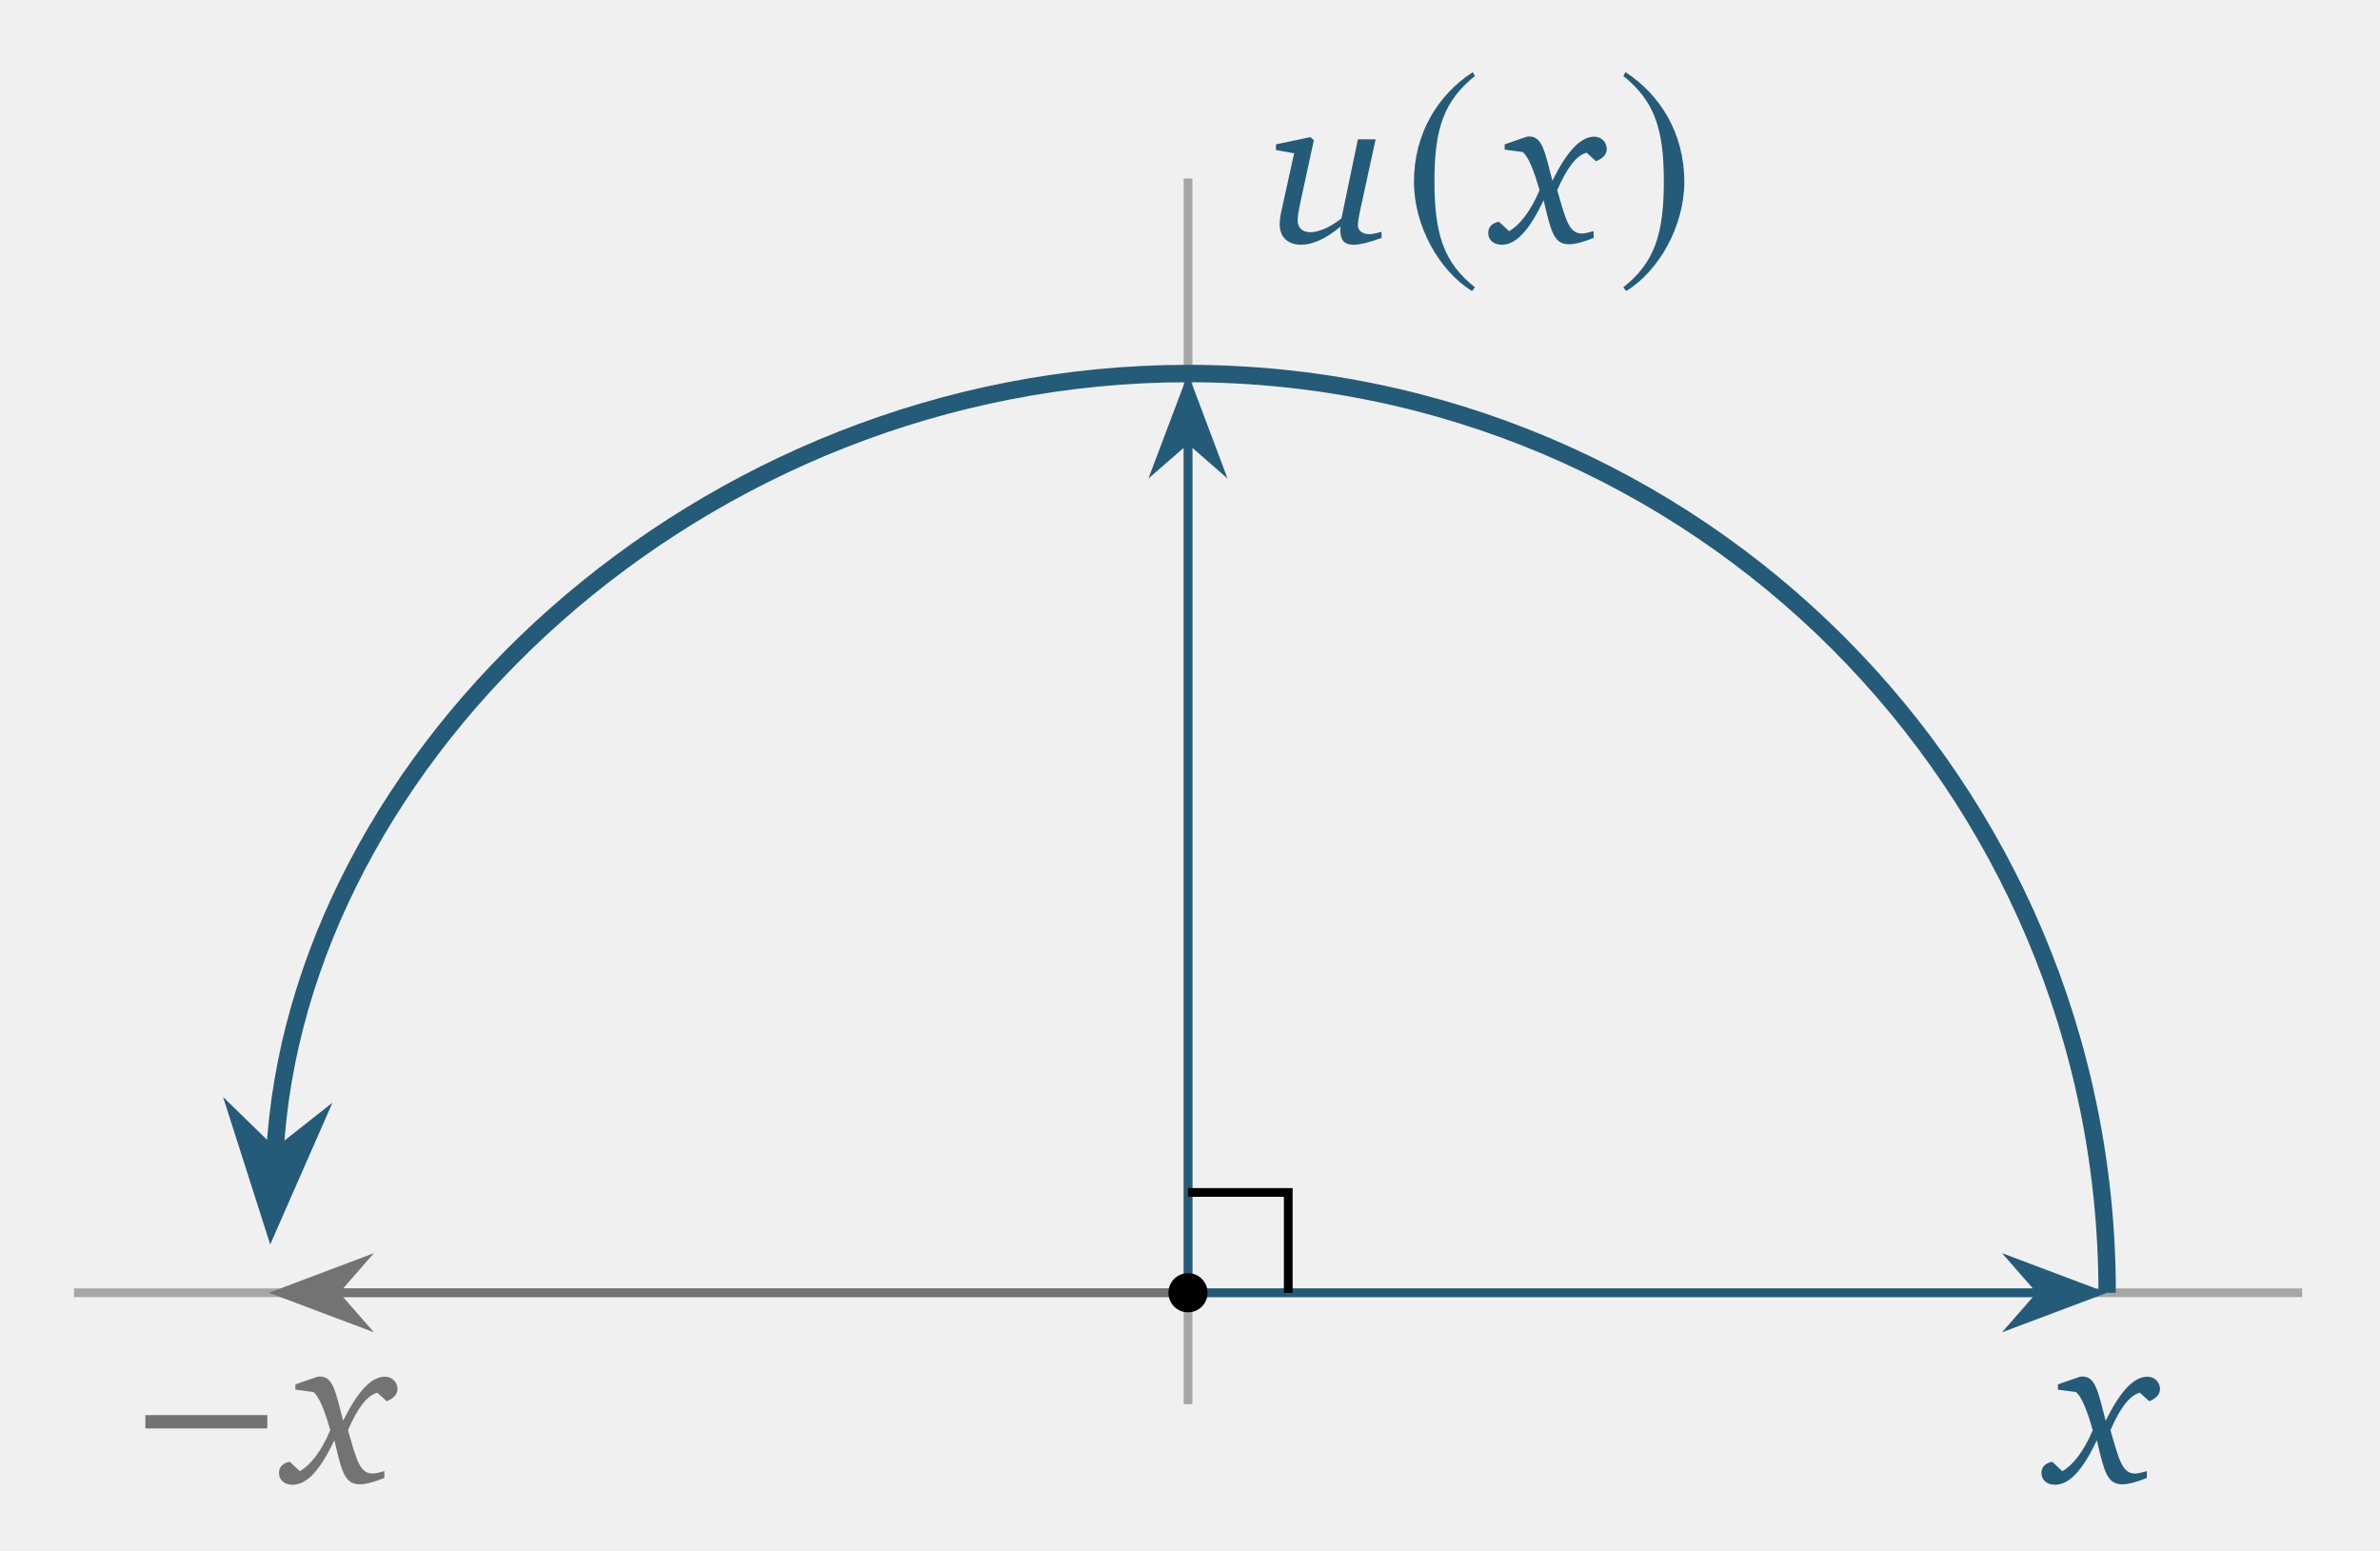
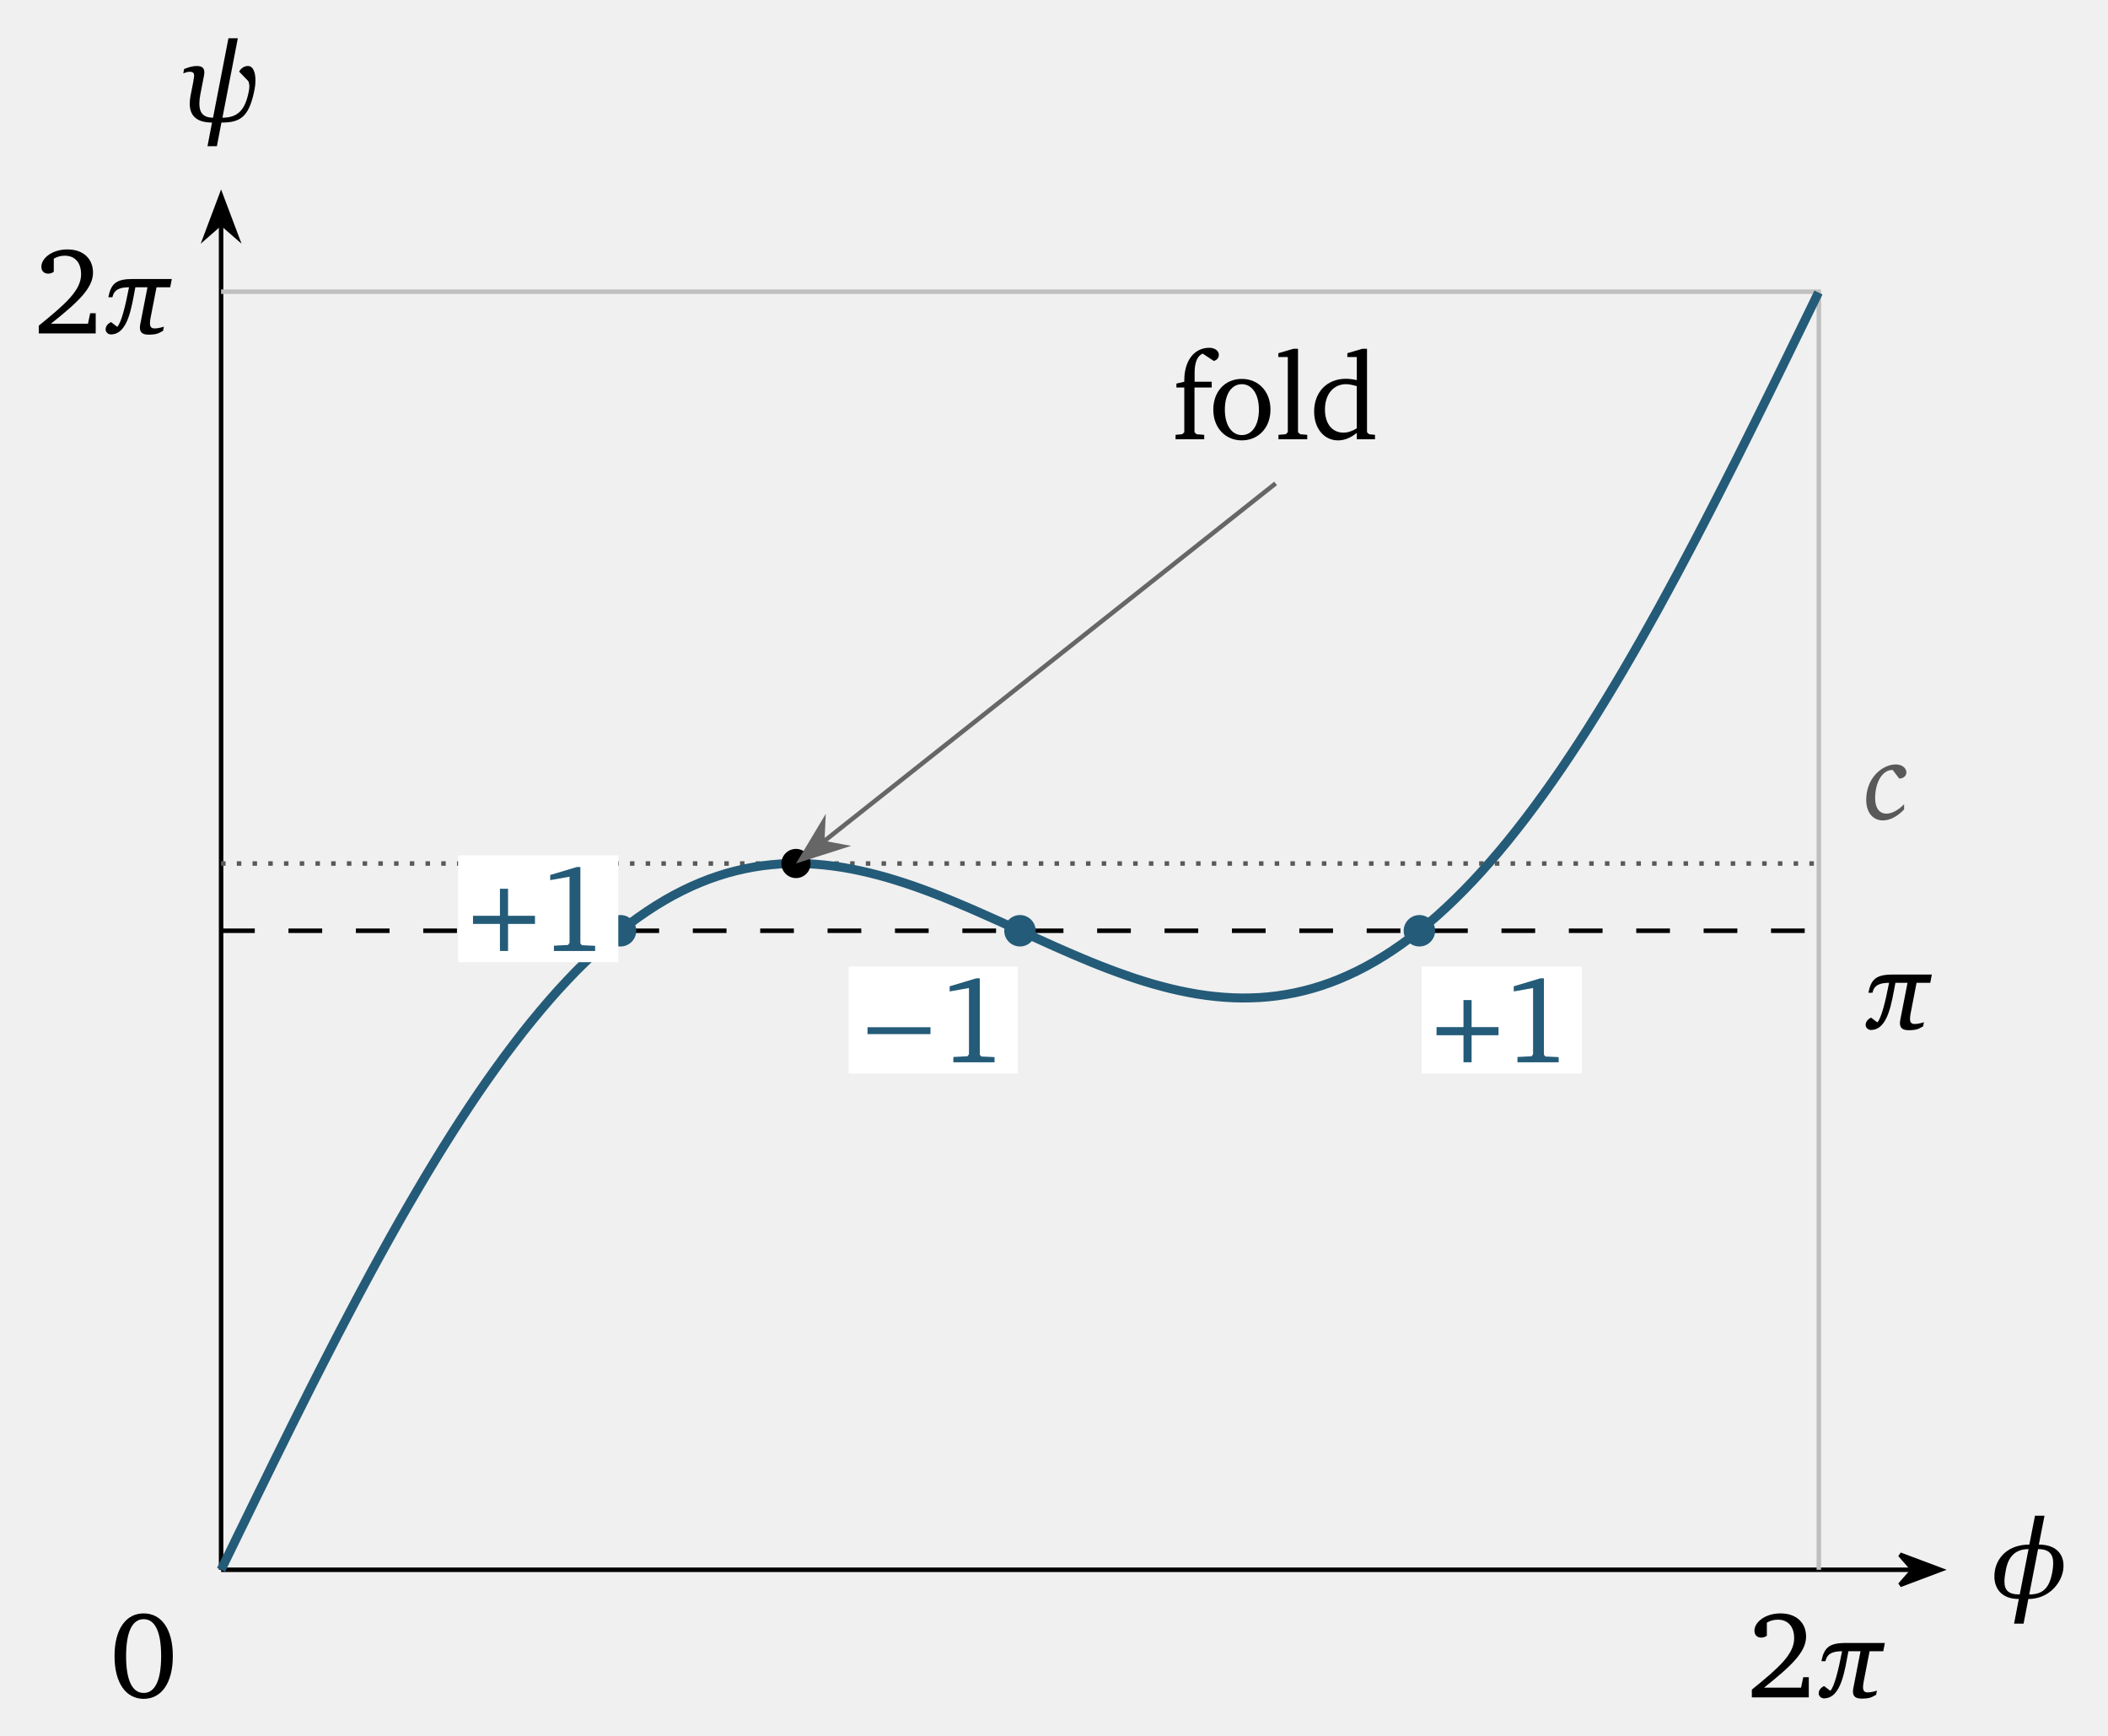
- <svg xmlns="http://www.w3.org/2000/svg" version="1.1" width="109pt" height="71pt" viewBox="0 -71 109 71">
+ <svg xmlns="http://www.w3.org/2000/svg" version="1.1" width="187pt" height="154pt" viewBox="0 -154 187 154">
  <g id="page1">
    <g transform="scale(1 -1)">
-       <g fill="none">
-         <path d="M3.387 11.801H105.434" stroke="#a6a6a6" stroke-width=".399" />
-         <path d="M54.41 6.699V62.824" stroke="#a6a6a6" stroke-width=".399" stroke-miterlimit="10" />
-         <path d="M96.504 11.801C96.504 35.051 77.656 53.895 54.41 53.895C32.02 53.895 13.543 36.363 12.586 18.109" stroke="#245b78" stroke-width=".797" stroke-miterlimit="10" />
+       <path d="M19.613 14.734H169.625" stroke="#000" fill="none" stroke-width=".399" />
+       <path d="M172.121 14.734L168.547 16.078L169.723 14.734L168.547 13.387Z" />
+       <path d="M172.121 14.734L168.547 16.078L169.723 14.734L168.547 13.387Z" stroke="#000" fill="none" stroke-width=".399" />
+       <path d="M180.022 16.968C178.156 16.968 177.192 15.855 176.972 14.701C176.942 14.52 176.921 14.329 176.921 14.149C176.921 13.085 177.543 12.142 179.089 12.142L178.667 9.954H179.51L179.932 12.142C181.648 12.142 182.772 13.396 183.012 14.63C183.042 14.791 183.052 14.951 183.052 15.112C183.052 16.106 182.41 16.968 180.865 16.968L181.367 19.527H180.524L180.022 16.968ZM179.952 16.567L179.169 12.543C178.156 12.543 177.814 12.925 177.814 13.697C177.814 13.988 177.865 14.339 177.945 14.751C178.166 15.905 178.788 16.567 179.952 16.567ZM180.012 12.543L180.795 16.567C181.788 16.567 182.139 16.116 182.139 15.313C182.139 15.062 182.109 14.781 182.049 14.47C181.798 13.165 181.266 12.543 180.012 12.543Z" />
+       <path d="M19.613 14.734V134.129" stroke="#000" fill="none" stroke-width=".399" stroke-miterlimit="10" />
+       <path d="M19.613 136.625L18.27 133.051L19.613 134.226L20.961 133.051Z" />
+       <path d="M19.613 136.625L18.27 133.051L19.613 134.226L20.961 133.051Z" stroke="#000" fill="none" stroke-width=".399" stroke-miterlimit="10" />
+       <path d="M18.809 143.128L18.407 141.031H19.24L19.642 143.128C21.418 143.108 22.13 143.73 22.592 146.118C22.632 146.349 22.662 146.61 22.662 146.861C22.662 147.523 22.482 148.145 21.99 148.145C21.649 148.145 21.347 147.914 21.217 147.643L22.03 146.8C22.09 146.65 22.12 146.499 22.12 146.319C22.12 146.188 22.1 146.038 22.07 145.887C21.759 144.312 21.157 143.559 19.732 143.559L21.097 150.603H20.264L18.899 143.559C18.006 143.559 17.685 144.031 17.685 144.803C17.685 145.054 17.715 145.325 17.775 145.636L18.066 147.131C18.097 147.302 18.127 147.443 18.127 147.573C18.127 147.944 17.946 148.145 17.464 148.145C17.073 148.145 16.702 148.025 16.33 147.874L16.26 147.493C16.491 147.583 16.631 147.633 16.842 147.633C17.133 147.633 17.223 147.503 17.223 147.292C17.223 147.161 17.183 147.011 17.153 146.831H17.163L16.902 145.496C16.852 145.245 16.832 145.014 16.832 144.803C16.832 143.7 17.484 143.128 18.809 143.128Z" />
+       <path d="M161.348 14.734V128.121H19.613" stroke="#bfbfbf" fill="none" stroke-width=".399" stroke-miterlimit="10" />
+       <path d="M12.746 10.864C11.186 10.864 10.16 9.49 10.16 7.079C10.16 4.668 11.186 3.283 12.746 3.283C14.306 3.283 15.331 4.668 15.331 7.079C15.331 9.49 14.306 10.864 12.746 10.864ZM12.746 10.352C13.749 10.352 14.295 9.239 14.295 7.079S13.749 3.807 12.746 3.807C11.742 3.807 11.186 4.908 11.186 7.068C11.186 9.239 11.742 10.352 12.746 10.352Z" />
+       <path d="M156.486 4.276C158.897 6.196 160.217 7.428 160.217 8.803C160.217 10.035 159.355 10.864 157.948 10.864C156.595 10.864 155.635 10.09 155.635 9.326C155.635 8.955 155.864 8.715 156.246 8.715C156.421 8.715 156.584 8.77 156.737 8.879V10.046C157.064 10.232 157.381 10.308 157.708 10.308C158.613 10.308 159.159 9.697 159.159 8.661C159.159 7.232 157.795 6.043 155.406 4.101V3.414H160.457V5.203H159.966L159.77 4.276H156.486Z" />
+       <path d="M161.334 3.765C161.334 3.504 161.585 3.324 161.796 3.324C163.341 3.324 163.642 5.802 163.973 7.508H165.047L164.405 4.217C164.385 4.106 164.375 4.016 164.375 3.926C164.375 3.464 164.665 3.304 165.147 3.304C165.98 3.304 166.1 3.484 166.432 3.645L166.502 4.016C166.502 4.016 166.1 3.855 165.669 3.855C165.378 3.855 165.268 4.016 165.268 4.327C165.268 4.437 165.288 4.568 165.308 4.718L165.85 7.508H167.064L167.204 8.24H163.732C162.267 8.24 161.816 7.829 161.575 6.625H161.936C162.087 7.307 162.578 7.498 163.411 7.508C163.08 5.792 162.719 4.357 162.368 3.996C162.137 4.176 161.816 4.417 161.816 4.417C161.585 4.317 161.334 4.086 161.334 3.765Z" />
+       <path d="M4.52 125.283C6.931 127.203 8.251 128.435 8.251 129.81C8.251 131.043 7.389 131.872 5.982 131.872C4.629 131.872 3.669 131.097 3.669 130.334C3.669 129.963 3.898 129.723 4.28 129.723C4.455 129.723 4.618 129.777 4.771 129.886V131.054C5.098 131.239 5.414 131.315 5.742 131.315C6.647 131.315 7.193 130.704 7.193 129.668C7.193 128.239 5.829 127.05 3.44 125.108V124.421H8.491V126.21H8L7.804 125.283H4.52Z" />
+       <path d="M9.369 124.772C9.369 124.511 9.62 124.331 9.831 124.331C11.376 124.331 11.677 126.809 12.008 128.515H13.082L12.44 125.224C12.42 125.114 12.41 125.023 12.41 124.933C12.41 124.471 12.7 124.311 13.182 124.311C14.015 124.311 14.135 124.491 14.467 124.652L14.537 125.023C14.537 125.023 14.135 124.863 13.704 124.863C13.413 124.863 13.303 125.023 13.303 125.334C13.303 125.444 13.323 125.575 13.343 125.725L13.885 128.515H15.099L15.239 129.248H11.767C10.302 129.248 9.851 128.836 9.61 127.632H9.971C10.122 128.314 10.613 128.505 11.446 128.515C11.115 126.799 10.754 125.364 10.403 125.003C10.172 125.184 9.851 125.424 9.851 125.424C9.62 125.324 9.369 125.093 9.369 124.772Z" />
+       <path d="M19.613 71.426H161.348" stroke="#000" fill="none" stroke-width=".399" stroke-miterlimit="10" stroke-dasharray="2.989 2.989" />
+       <path d="M165.502 63.065C165.502 62.804 165.753 62.624 165.964 62.624C167.509 62.624 167.81 65.102 168.141 66.808H169.215L168.573 63.517C168.553 63.406 168.543 63.316 168.543 63.226C168.543 62.764 168.833 62.604 169.315 62.604C170.148 62.604 170.268 62.784 170.6 62.945L170.67 63.316C170.67 63.316 170.268 63.155 169.837 63.155C169.546 63.155 169.436 63.316 169.436 63.627C169.436 63.737 169.456 63.868 169.476 64.018L170.018 66.808H171.232L171.372 67.54H167.9C166.435 67.54 165.984 67.129 165.743 65.925H166.104C166.255 66.607 166.746 66.798 167.579 66.808C167.248 65.092 166.887 63.657 166.536 63.296C166.305 63.476 165.984 63.717 165.984 63.717C165.753 63.617 165.502 63.386 165.502 63.065Z" />
+       <path d="M19.613 77.391H161.348" stroke="#595959" fill="none" stroke-width=".399" stroke-miterlimit="10" stroke-dasharray=".399 .996" />
+       <path d="M168.481 84.926C168.862 84.936 169.113 85.167 169.113 85.478C169.113 85.86 168.732 86.181 168.18 86.181C167.557 86.181 166.895 85.87 166.383 85.308C165.852 84.726 165.551 83.933 165.551 83.04C165.551 81.906 166.152 81.214 167.036 81.214C167.628 81.214 168.29 81.535 168.912 82.187V82.649C168.37 82.097 167.808 81.816 167.347 81.816C166.725 81.816 166.343 82.307 166.343 83.181C166.343 84.676 167.036 85.689 167.848 85.689H167.899L168.481 84.926Z" fill="#595959" />
+       <path d="M19.613 14.734L20.402 16.352L21.188 17.969L21.977 19.582L22.762 21.195L23.551 22.801L24.336 24.402L25.125 25.996L25.91 27.582L26.699 29.156L27.484 30.723L28.273 32.277L29.062 33.816L29.848 35.344L30.637 36.852L31.422 38.348L32.211 39.828L32.996 41.285L33.785 42.727L34.57 44.145L35.359 45.547L36.145 46.922L36.934 48.273L37.719 49.605L38.508 50.91L39.293 52.188L40.082 53.441L40.867 54.664L41.656 55.863L42.441 57.031L43.23 58.172L44.02 59.281L44.805 60.359L45.594 61.406L46.379 62.426L47.168 63.41L47.953 64.359L48.742 65.281L49.527 66.168L50.316 67.019L51.102 67.84L51.891 68.621L52.676 69.371L53.465 70.09L54.25 70.769L55.039 71.418L55.824 72.031L56.613 72.609L57.402 73.152L58.188 73.664L58.977 74.141L59.762 74.582L60.551 74.988L61.336 75.363L62.125 75.703L62.91 76.012L63.699 76.285L64.484 76.531L65.273 76.742L66.059 76.922L66.848 77.074L67.633 77.195L68.422 77.285L69.207 77.352L69.996 77.387L70.785 77.391L71.57 77.375L72.359 77.328L73.144 77.258L73.934 77.164L74.719 77.051L75.508 76.91L76.293 76.75L77.082 76.57L77.867 76.371L78.656 76.156L79.441 75.918L80.231 75.668L81.016 75.402L81.805 75.121L82.59 74.828L83.379 74.523L84.164 74.207L84.953 73.879L85.742 73.547L86.527 73.207L87.316 72.856L88.102 72.508L88.891 72.152L89.676 71.793L90.465 71.434L91.25 71.078L92.039 70.719L92.824 70.363L93.613 70.008L94.398 69.664L95.188 69.32L95.973 68.988L96.762 68.66L97.547 68.344L98.336 68.039L99.125 67.746L99.91 67.465L100.699 67.195L101.484 66.945L102.273 66.707L103.059 66.492L103.848 66.289L104.633 66.109L105.422 65.949L106.207 65.809L106.996 65.691L107.781 65.598L108.57 65.527L109.356 65.481L110.144 65.461L110.93 65.469L111.719 65.5L112.508 65.562L113.293 65.652L114.082 65.773L114.867 65.922L115.656 66.102L116.441 66.312L117.231 66.555L118.016 66.828L118.805 67.137L119.59 67.477L120.379 67.848L121.164 68.254L121.953 68.695L122.738 69.168L123.527 69.676L124.313 70.219L125.102 70.797L125.887 71.406L126.676 72.055L127.465 72.734L128.25 73.449L129.039 74.199L129.824 74.981L130.613 75.797L131.398 76.648L132.188 77.535L132.973 78.449L133.762 79.402L134.547 80.387L135.336 81.402L136.121 82.449L136.91 83.527L137.695 84.633L138.484 85.769L139.27 86.938L140.059 88.133L140.848 89.359L141.633 90.609L142.422 91.891L143.207 93.191L143.996 94.519L144.781 95.871L145.57 97.246L146.355 98.644L147.145 100.062L147.93 101.504L148.719 102.961L149.504 104.441L150.293 105.934L151.078 107.441L151.867 108.969L152.652 110.508L153.441 112.062L154.23 113.625L155.016 115.203L155.805 116.789L156.59 118.379L157.379 119.981L158.164 121.586L158.953 123.199L159.738 124.813L160.527 126.43L161.313 128.051" stroke="#245b78" fill="none" stroke-width=".797" stroke-miterlimit="10" />
+       <path d="M56.441 71.426C56.441 72.195 55.816 72.82 55.047 72.82C54.277 72.82 53.652 72.195 53.652 71.426C53.652 70.656 54.277 70.031 55.047 70.031C55.816 70.031 56.441 70.656 56.441 71.426Z" fill="#245b78" />
+       <path d="M40.637 68.637H54.848V78.113H40.637Z" fill="#fff" />
+       <g fill="#245b78">
+         <path d="M44.349 72.753H41.96V72.033H44.349V69.633H45.069V72.033H47.458V72.753H45.069V75.152H44.349V72.753Z" />
+         <path d="M51.178 77.083L48.811 76.374V75.916L50.524 76.222V70.353L50.393 70.167L49.139 70.102V69.633H52.793V70.091L51.615 70.146L51.484 70.309V77.083H51.178Z" />
+         <path d="M91.875 71.426C91.875 72.195 91.25 72.82 90.481 72.82C89.711 72.82 89.086 72.195 89.086 71.426C89.086 70.656 89.711 70.031 90.481 70.031C91.25 70.031 91.875 70.656 91.875 71.426Z" />
      </g>
-       <path d="M12.434 15.137L14.219 19.203L12.578 17.91L11.082 19.367Z" fill="#245b78" />
-       <path d="M12.434 15.137L14.219 19.203L12.578 17.91L11.082 19.367Z" stroke="#245b78" fill="none" stroke-width=".797" stroke-miterlimit="10" />
-       <path d="M54.41 11.801H93.441" stroke="#245b78" fill="none" stroke-width=".399" stroke-miterlimit="10" />
-       <path d="M95.937 11.801L92.363 13.148L93.539 11.801L92.363 10.457Z" fill="#245b78" />
-       <path d="M95.937 11.801L92.363 13.148L93.539 11.801L92.363 10.457Z" stroke="#245b78" fill="none" stroke-width=".399" stroke-miterlimit="10" />
-       <path d="M95.261 7.957L94.248 7.606V7.365L95.081 7.254C95.352 7.004 95.583 6.422 95.844 5.509C95.432 4.515 94.9 3.873 94.449 3.632L93.987 4.064C93.676 4.003 93.495 3.823 93.495 3.552C93.495 3.231 93.736 3.01 94.118 3.01C94.78 3.01 95.382 3.682 96.034 5.047C96.365 3.622 96.496 3.03 97.198 3.03C97.469 3.03 97.85 3.13 98.322 3.321V3.632C98.081 3.562 97.9 3.522 97.79 3.522C97.188 3.522 97.048 4.154 96.656 5.509C97.098 6.532 97.539 7.104 98.001 7.224L98.432 6.833C98.754 6.964 98.924 7.154 98.924 7.395C98.924 7.706 98.673 7.957 98.352 7.957C97.72 7.957 97.098 7.284 96.435 5.94C96.084 7.304 95.964 7.967 95.372 7.967C95.332 7.967 95.302 7.957 95.261 7.957Z" fill="#245b78" />
-       <path d="M54.41 11.801V50.832" stroke="#245b78" fill="none" stroke-width=".399" stroke-miterlimit="10" />
-       <path d="M54.41 53.328L53.062 49.758L54.41 50.93L55.754 49.758Z" fill="#245b78" />
-       <path d="M54.41 53.328L53.062 49.758L54.41 50.93L55.754 49.758Z" stroke="#245b78" fill="none" stroke-width=".399" stroke-miterlimit="10" />
+       <path d="M75.285 58.762H90.281V68.238H75.285Z" fill="#fff" />
      <g fill="#245b78">
-         <path d="M60.012 64.721L58.436 64.39V64.129L59.269 63.978L58.687 61.339C58.637 61.108 58.607 60.907 58.607 60.737C58.607 60.145 58.978 59.794 59.58 59.794C60.122 59.794 60.724 60.065 61.396 60.627C61.386 60.557 61.386 60.496 61.386 60.436C61.386 59.994 61.577 59.794 61.988 59.794C62.299 59.794 62.721 59.904 63.273 60.105V60.386C63.032 60.316 62.841 60.275 62.711 60.275C62.39 60.275 62.189 60.456 62.189 60.667C62.189 60.877 62.239 61.098 62.289 61.349L63.002 64.62H62.189L61.436 60.998C60.874 60.557 60.363 60.366 60.012 60.366C59.65 60.366 59.429 60.567 59.429 60.918C59.429 61.068 59.47 61.319 59.54 61.66L60.172 64.58L60.012 64.721Z" />
-         <path d="M67.451 67.696C65.869 66.67 64.757 64.903 64.757 62.677C64.757 60.648 65.913 58.598 67.418 57.671L67.549 57.845C66.109 58.98 65.695 60.299 65.695 62.71C65.695 65.132 66.142 66.387 67.549 67.521L67.451 67.696Z" />
-         <path d="M69.924 64.741L68.911 64.39V64.149L69.744 64.038C70.015 63.787 70.246 63.206 70.507 62.292C70.095 61.299 69.563 60.657 69.112 60.416L68.65 60.847C68.339 60.787 68.158 60.607 68.158 60.336C68.158 60.015 68.399 59.794 68.781 59.794C69.443 59.794 70.045 60.466 70.697 61.831C71.028 60.406 71.159 59.814 71.861 59.814C72.132 59.814 72.513 59.914 72.985 60.105V60.416C72.744 60.346 72.563 60.306 72.453 60.306C71.851 60.306 71.711 60.938 71.319 62.292C71.761 63.316 72.202 63.888 72.664 64.008L73.095 63.617C73.417 63.747 73.587 63.938 73.587 64.179C73.587 64.49 73.336 64.741 73.015 64.741C72.383 64.741 71.761 64.068 71.098 62.724C70.747 64.088 70.627 64.751 70.035 64.751C69.995 64.751 69.965 64.741 69.924 64.741Z" />
-         <path d="M74.445 67.696L74.346 67.521C75.753 66.387 76.201 65.132 76.201 62.71C76.201 60.299 75.786 58.98 74.346 57.845L74.477 57.671C75.983 58.598 77.139 60.648 77.139 62.677C77.139 64.903 76.026 66.67 74.445 67.696Z" />
+         <path d="M82.543 62.256V62.867H76.957V62.256H82.543Z" />
+         <path d="M86.611 67.208L84.244 66.499V66.041L85.957 66.347V60.478L85.826 60.292L84.572 60.227V59.758H88.226V60.216L87.048 60.271L86.917 60.434V67.208H86.611Z" />
+         <path d="M127.309 71.426C127.309 72.195 126.684 72.82 125.914 72.82C125.145 72.82 124.52 72.195 124.52 71.426C124.52 70.656 125.145 70.031 125.914 70.031C126.684 70.031 127.309 70.656 127.309 71.426Z" />
      </g>
-       <path d="M54.41 11.801H15.379" stroke="#737373" fill="none" stroke-width=".399" stroke-miterlimit="10" />
-       <path d="M12.883 11.801L16.453 10.457L15.277 11.801L16.453 13.148Z" fill="#737373" />
-       <path d="M12.883 11.801L16.453 10.457L15.277 11.801L16.453 13.148Z" stroke="#737373" fill="none" stroke-width=".399" stroke-miterlimit="10" />
-       <path d="M12.244 5.588V6.199H6.658V5.588H12.244Z" fill="#737373" />
-       <path d="M14.542 7.957L13.529 7.606V7.365L14.362 7.254C14.633 7.004 14.864 6.422 15.125 5.509C14.713 4.515 14.181 3.873 13.73 3.632L13.268 4.064C12.957 4.003 12.776 3.823 12.776 3.552C12.776 3.231 13.017 3.01 13.399 3.01C14.061 3.01 14.663 3.682 15.315 5.047C15.646 3.622 15.777 3.03 16.479 3.03C16.75 3.03 17.131 3.13 17.603 3.321V3.632C17.362 3.562 17.181 3.522 17.071 3.522C16.469 3.522 16.329 4.154 15.937 5.509C16.379 6.532 16.82 7.104 17.282 7.224L17.713 6.833C18.035 6.964 18.205 7.154 18.205 7.395C18.205 7.706 17.954 7.957 17.633 7.957C17.001 7.957 16.379 7.284 15.716 5.94C15.365 7.304 15.245 7.967 14.653 7.967C14.613 7.967 14.583 7.957 14.542 7.957Z" fill="#737373" />
-       <path d="M59 11.801V16.395H54.41" stroke="#000" fill="none" stroke-width=".399" stroke-miterlimit="10" />
-       <path d="M55.305 11.801C55.305 12.297 54.902 12.699 54.41 12.699C53.914 12.699 53.512 12.297 53.512 11.801C53.512 11.305 53.914 10.906 54.41 10.906C54.902 10.906 55.305 11.305 55.305 11.801Z" />
+       <path d="M126.113 58.762H140.324V68.238H126.113Z" fill="#fff" />
+       <path d="M129.825 62.878H127.436V62.158H129.825V59.758H130.545V62.158H132.934V62.878H130.545V65.277H129.825V62.878Z" fill="#245b78" />
+       <path d="M136.654 67.208L134.286 66.499V66.041L135.999 66.347V60.478L135.868 60.292L134.614 60.227V59.758H138.268V60.216L137.09 60.271L136.959 60.434V67.208H136.654Z" fill="#245b78" />
+       <path d="M71.906 77.391C71.906 78.106 71.328 78.688 70.613 78.688C69.898 78.688 69.316 78.106 69.316 77.391C69.316 76.676 69.898 76.098 70.613 76.098C71.328 76.098 71.906 76.676 71.906 77.391Z" />
+       <path d="M113.16 111.113L73.012 79.297" stroke="#666" fill="none" stroke-width=".399" stroke-miterlimit="10" />
+       <path d="M71.059 77.746L74.691 78.906L72.934 79.234L73.019 81.016Z" fill="#666" />
+       <path d="M71.059 77.746L74.691 78.906L72.934 79.234L73.019 81.016Z" stroke="#666" fill="none" stroke-width=".399" stroke-miterlimit="10" />
+       <path d="M104.283 115.029H106.825V115.422L106.149 115.476L105.963 115.651V119.621H107.49V120.134H105.974V120.931C105.974 121.847 106.214 122.414 106.683 122.632L107.676 121.978C107.96 122.054 108.123 122.261 108.123 122.523C108.123 122.872 107.774 123.145 107.272 123.145C105.985 123.145 105.058 122.065 105.058 120.254V120.134L104.36 119.971V119.621H105.058V115.651L104.861 115.476L104.283 115.422V115.029Z" />
+       <path d="M110.161 120.385C108.689 120.385 107.631 119.283 107.631 117.658C107.631 116.043 108.7 114.931 110.161 114.931C111.623 114.931 112.703 116.043 112.703 117.658C112.703 119.272 111.634 120.385 110.161 120.385ZM110.161 119.916C111.045 119.916 111.678 119.065 111.678 117.658C111.678 116.24 111.045 115.4 110.161 115.4C109.289 115.4 108.656 116.251 108.656 117.658C108.656 119.076 109.278 119.916 110.161 119.916ZM113.412 115.029H115.965V115.422L115.343 115.476L115.147 115.651V123.058H114.732L113.402 122.665V122.327H114.241V115.651L114.056 115.476L113.412 115.422V115.029ZM120.362 122.327V120.276C120.023 120.352 119.696 120.396 119.391 120.396C117.732 120.396 116.576 119.229 116.576 117.483C116.576 115.956 117.492 114.931 118.681 114.931C119.281 114.931 119.805 115.149 120.362 115.596V115.029H121.976V115.422L121.452 115.476L121.267 115.651V123.058H120.852L119.522 122.665V122.327H120.362ZM120.362 116C119.958 115.749 119.565 115.618 119.172 115.618C118.191 115.618 117.536 116.392 117.536 117.669C117.536 119.032 118.3 119.916 119.401 119.916C119.663 119.916 119.991 119.851 120.362 119.741V116Z" />
    </g>
  </g>
</svg>
